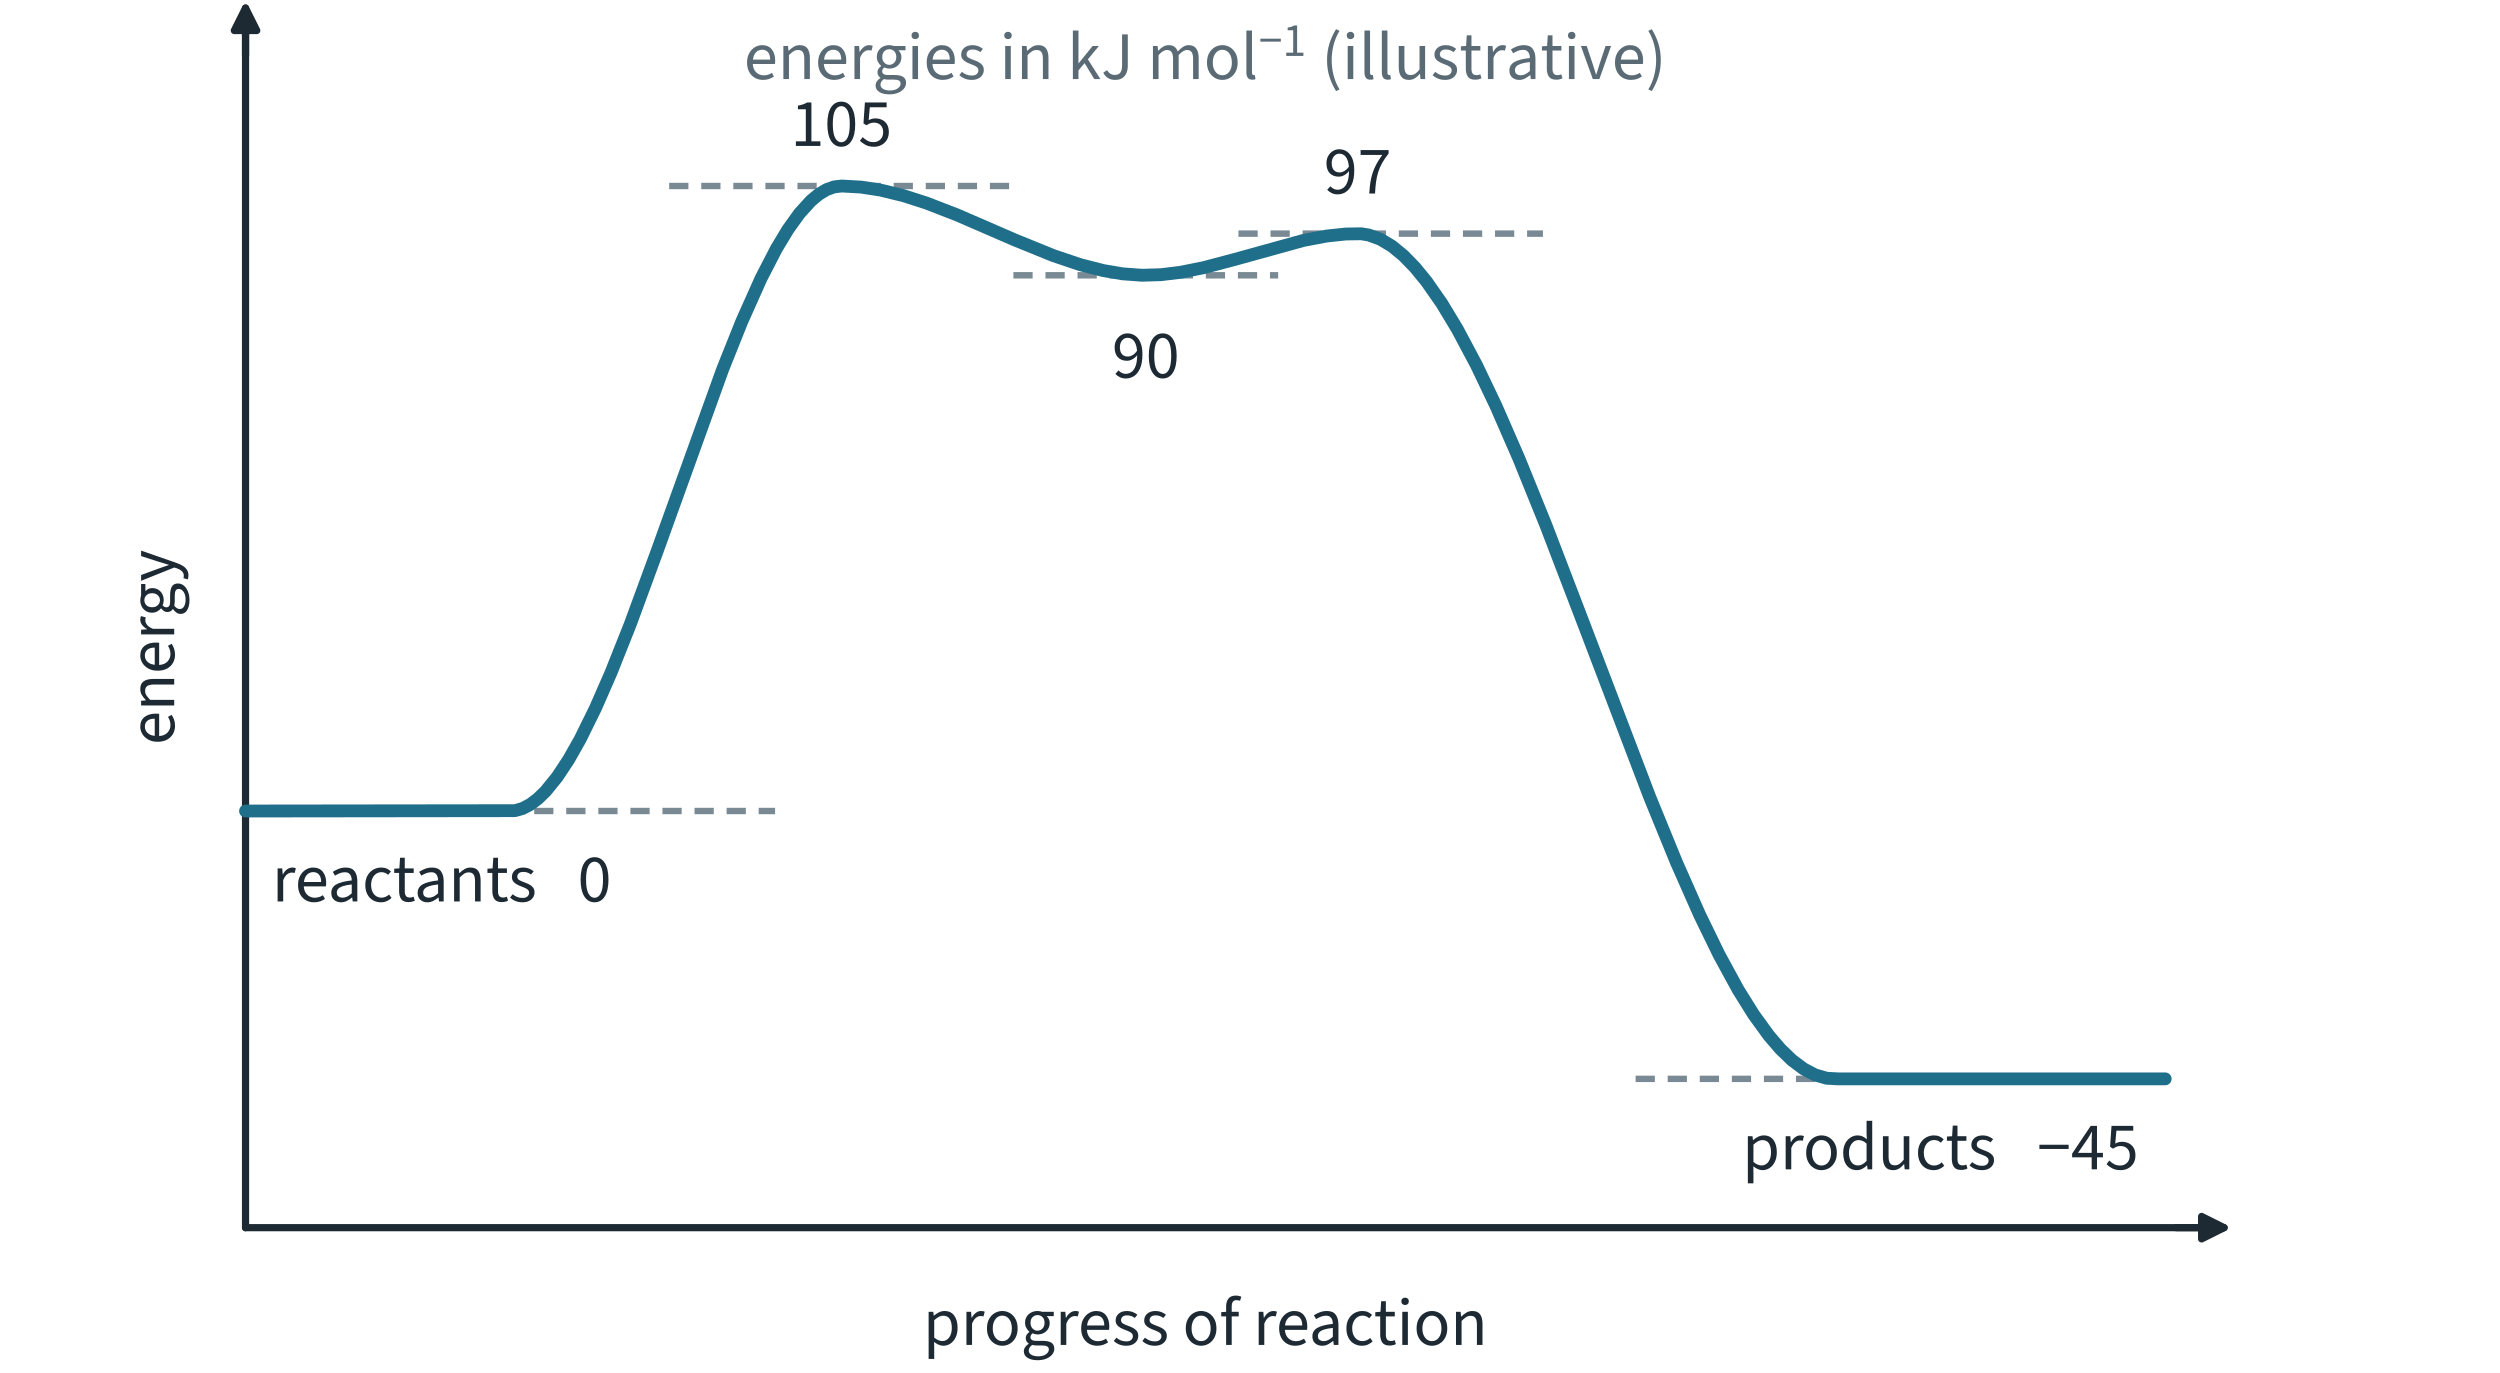
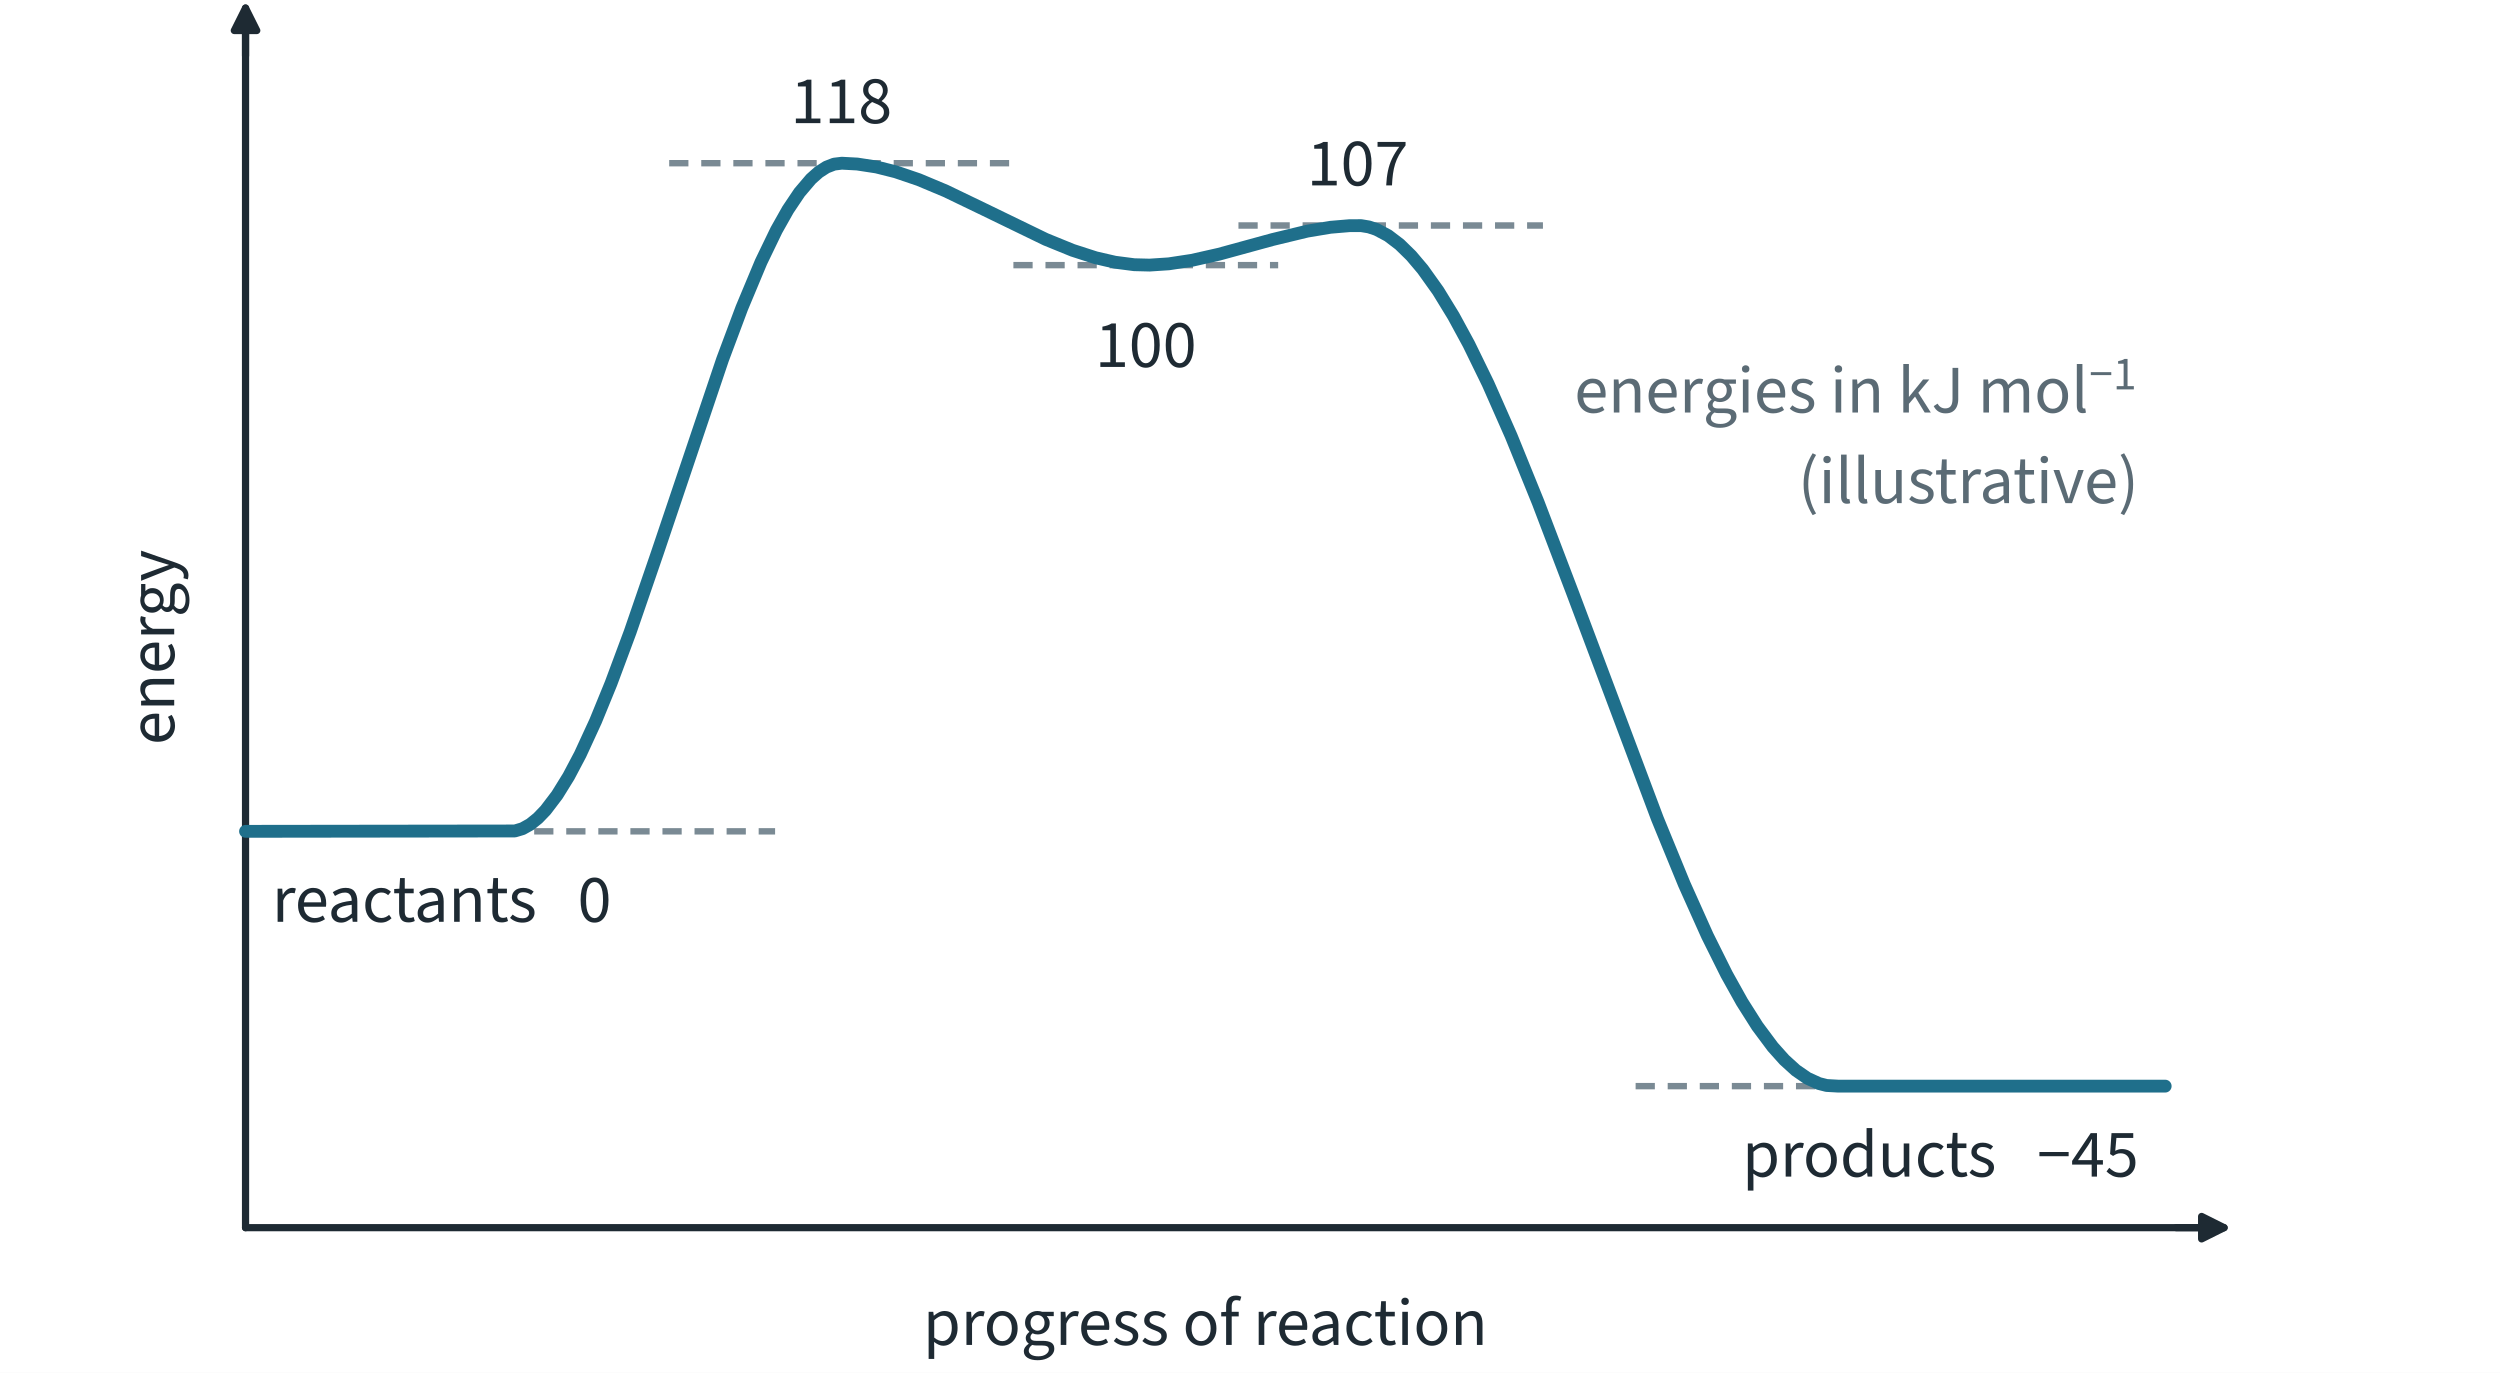
<svg xmlns="http://www.w3.org/2000/svg" xmlns:xlink="http://www.w3.org/1999/xlink" width="311.811pt" height="171.218pt" viewBox="0 0 311.811 171.218" version="1.1">
  <defs>
    <style type="text/css">*{stroke-linejoin: round; stroke-linecap: butt}</style>
  </defs>
  <g id="figure_1">
    <g id="patch_1">
      <path d="M 0 171.218  L 311.811 171.218  L 311.811 0  L 0 0  z " style="fill: #ffffff" />
    </g>
    <g id="axes_1">
      <g id="line2d_1">
-         <path d="M 30.624 101.153  L 96.673 101.153  " clip-path="url(#pf43e0b2ee8)" style="fill: none; stroke-dasharray: 2.4,1.6; stroke-dashoffset: 0; stroke: #7a8a94; stroke-width: 0.8" />
+         <path d="M 30.624 103.688  L 96.673 103.688  " clip-path="url(#p7fb85f7f64)" style="fill: none; stroke-dasharray: 2.4,1.6; stroke-dashoffset: 0; stroke: #7a8a94; stroke-width: 0.8" />
      </g>
      <g id="line2d_2">
-         <path d="M 83.463 23.2  L 126.395 23.2  " clip-path="url(#pf43e0b2ee8)" style="fill: none; stroke-dasharray: 2.4,1.6; stroke-dashoffset: 0; stroke: #7a8a94; stroke-width: 0.8" />
+         <path d="M 83.463 20.357  L 126.395 20.357  " clip-path="url(#p7fb85f7f64)" style="fill: none; stroke-dasharray: 2.4,1.6; stroke-dashoffset: 0; stroke: #7a8a94; stroke-width: 0.8" />
      </g>
      <g id="line2d_3">
-         <path d="M 126.395 34.336  L 159.419 34.336  " clip-path="url(#pf43e0b2ee8)" style="fill: none; stroke-dasharray: 2.4,1.6; stroke-dashoffset: 0; stroke: #7a8a94; stroke-width: 0.8" />
+         <path d="M 126.395 33.069  L 159.419 33.069  " clip-path="url(#p7fb85f7f64)" style="fill: none; stroke-dasharray: 2.4,1.6; stroke-dashoffset: 0; stroke: #7a8a94; stroke-width: 0.8" />
      </g>
      <g id="line2d_4">
-         <path d="M 154.465 29.139  L 192.443 29.139  " clip-path="url(#pf43e0b2ee8)" style="fill: none; stroke-dasharray: 2.4,1.6; stroke-dashoffset: 0; stroke: #7a8a94; stroke-width: 0.8" />
+         <path d="M 154.465 28.125  L 192.443 28.125  " clip-path="url(#p7fb85f7f64)" style="fill: none; stroke-dasharray: 2.4,1.6; stroke-dashoffset: 0; stroke: #7a8a94; stroke-width: 0.8" />
      </g>
      <g id="line2d_5">
-         <path d="M 204.002 134.561  L 270.051 134.561  " clip-path="url(#pf43e0b2ee8)" style="fill: none; stroke-dasharray: 2.4,1.6; stroke-dashoffset: 0; stroke: #7a8a94; stroke-width: 0.8" />
+         <path d="M 204.002 135.467  L 270.051 135.467  " clip-path="url(#p7fb85f7f64)" style="fill: none; stroke-dasharray: 2.4,1.6; stroke-dashoffset: 0; stroke: #7a8a94; stroke-width: 0.8" />
      </g>
      <g id="line2d_6">
-         <path d="M 30.624 153.121  L 277.011 153.121  " clip-path="url(#pf43e0b2ee8)" style="fill: none; stroke: #1e2a33; stroke-width: 0.9; stroke-linecap: round" />
+         <path d="M 30.624 153.121  L 277.011 153.121  " clip-path="url(#p7fb85f7f64)" style="fill: none; stroke: #1e2a33; stroke-width: 0.9; stroke-linecap: round" />
      </g>
      <g id="line2d_7">
-         <path d="M 30.624 153.121  L 30.624 1.392  " clip-path="url(#pf43e0b2ee8)" style="fill: none; stroke: #1e2a33; stroke-width: 0.9; stroke-linecap: round" />
+         <path d="M 30.624 153.121  L 30.624 1.392  " clip-path="url(#p7fb85f7f64)" style="fill: none; stroke: #1e2a33; stroke-width: 0.9; stroke-linecap: round" />
      </g>
      <g id="line2d_8">
-         <path d="M 30.624 101.153  L 64.211 101.11  L 65.171 100.843  L 66.13 100.342  L 67.09 99.618  L 68.05 98.684  L 69.489 96.913  L 70.929 94.735  L 72.368 92.189  L 74.287 88.289  L 76.206 83.9  L 78.606 77.868  L 81.964 68.733  L 90.121 46.096  L 92.52 40.097  L 94.919 34.728  L 96.838 31.01  L 98.278 28.619  L 99.717 26.614  L 101.157 25.034  L 102.116 24.237  L 103.076 23.657  L 104.036 23.308  L 104.995 23.2  L 107.394 23.335  L 109.793 23.701  L 112.672 24.4  L 115.551 25.326  L 119.39 26.814  L 126.587 29.934  L 131.385 31.883  L 134.744 33.014  L 137.622 33.749  L 140.021 34.153  L 142.421 34.331  L 144.82 34.259  L 147.219 33.966  L 150.098 33.391  L 153.936 32.375  L 162.573 29.985  L 165.452 29.442  L 167.851 29.186  L 169.77 29.157  L 170.729 29.313  L 172.169 29.84  L 173.608 30.702  L 175.048 31.881  L 176.487 33.36  L 177.927 35.121  L 179.846 37.875  L 181.765 41.056  L 184.164 45.565  L 186.563 50.591  L 189.442 57.186  L 192.801 65.476  L 197.599 77.998  L 205.756 99.391  L 209.114 107.605  L 211.993 114.109  L 214.392 119.042  L 216.791 123.444  L 218.711 126.526  L 220.63 129.172  L 222.069 130.845  L 223.509 132.23  L 224.948 133.31  L 226.388 134.067  L 227.827 134.483  L 229.267 134.561  L 270.051 134.561  L 270.051 134.561  " clip-path="url(#pf43e0b2ee8)" style="fill: none; stroke: #1f6f8b; stroke-width: 1.6; stroke-linecap: round" />
+         <path d="M 30.624 103.688  L 64.211 103.642  L 65.171 103.356  L 66.13 102.821  L 67.09 102.047  L 68.05 101.048  L 69.489 99.156  L 70.929 96.827  L 72.368 94.105  L 74.287 89.937  L 76.206 85.245  L 78.606 78.797  L 81.964 69.032  L 90.121 44.833  L 92.52 38.42  L 94.919 32.68  L 96.838 28.706  L 98.278 26.15  L 99.717 24.007  L 101.157 22.318  L 102.116 21.465  L 103.076 20.846  L 104.036 20.473  L 104.995 20.357  L 106.914 20.458  L 109.314 20.826  L 111.713 21.429  L 114.591 22.407  L 117.95 23.816  L 122.748 26.127  L 130.425 29.852  L 133.784 31.221  L 136.663 32.151  L 139.062 32.704  L 141.461 33.015  L 143.38 33.064  L 145.779 32.906  L 148.658 32.468  L 152.017 31.711  L 158.734 29.872  L 163.052 28.829  L 165.931 28.349  L 168.33 28.146  L 169.77 28.143  L 170.729 28.302  L 171.689 28.621  L 173.129 29.387  L 174.568 30.482  L 176.007 31.888  L 177.447 33.588  L 179.366 36.277  L 181.285 39.411  L 183.205 42.946  L 185.604 47.863  L 188.483 54.383  L 191.841 62.657  L 196.16 73.996  L 206.715 102.103  L 210.074 110.291  L 212.953 116.711  L 215.352 121.528  L 217.271 124.971  L 219.191 128.002  L 221.11 130.578  L 222.549 132.186  L 223.989 133.495  L 225.428 134.487  L 226.868 135.144  L 227.827 135.386  L 229.267 135.467  L 270.051 135.467  L 270.051 135.467  " clip-path="url(#p7fb85f7f64)" style="fill: none; stroke: #1f6f8b; stroke-width: 1.6; stroke-linecap: round" />
      </g>
      <g id="patch_2">
-         <path d="M 271.443 153.121  Q 274.923 153.121 277.396 153.121  " clip-path="url(#pf43e0b2ee8)" style="fill: none; stroke: #1e2a33; stroke-width: 0.9; stroke-linecap: round" />
-         <path d="M 274.596 151.721  L 277.396 153.121  L 274.596 154.521  z " clip-path="url(#pf43e0b2ee8)" style="fill: #1e2a33; stroke: #1e2a33; stroke-width: 0.9; stroke-linecap: round" />
+         <path d="M 271.443 153.121  Q 274.923 153.121 277.396 153.121  " clip-path="url(#p7fb85f7f64)" style="fill: none; stroke: #1e2a33; stroke-width: 0.9; stroke-linecap: round" />
+         <path d="M 274.596 151.721  L 277.396 153.121  L 274.596 154.521  z " clip-path="url(#p7fb85f7f64)" style="fill: #1e2a33; stroke: #1e2a33; stroke-width: 0.9; stroke-linecap: round" />
      </g>
      <g id="patch_3">
-         <path d="M 30.624 6.96  Q 30.624 3.48 30.624 1.006  " clip-path="url(#pf43e0b2ee8)" style="fill: none; stroke: #1e2a33; stroke-width: 0.9; stroke-linecap: round" />
-         <path d="M 29.224 3.806  L 30.624 1.006  L 32.024 3.806  z " clip-path="url(#pf43e0b2ee8)" style="fill: #1e2a33; stroke: #1e2a33; stroke-width: 0.9; stroke-linecap: round" />
+         <path d="M 30.624 6.96  Q 30.624 3.48 30.624 1.006  " clip-path="url(#p7fb85f7f64)" style="fill: none; stroke: #1e2a33; stroke-width: 0.9; stroke-linecap: round" />
+         <path d="M 29.224 3.806  L 30.624 1.006  L 32.024 3.806  z " clip-path="url(#p7fb85f7f64)" style="fill: #1e2a33; stroke: #1e2a33; stroke-width: 0.9; stroke-linecap: round" />
      </g>
      <g id="text_1">
        <g style="fill: #1e2a33" transform="translate(21.72844 92.90042) rotate(-90) scale(0.085 -0.085)">
          <defs>
            <path id="SourceSans3-Regular-20" d="M 1702 2758  Q 1510 2758 1328 2665  Q 1146 2573 1014 2368  Q 883 2163 838 1830  L 2458 1830  Q 2458 2285 2259 2521  Q 2061 2758 1702 2758  z M 1786 -77  Q 1370 -77 1027 115  Q 685 307 486 675  Q 288 1043 288 1555  Q 288 2061 489 2425  Q 691 2790 1014 2988  Q 1338 3187 1696 3187  Q 2298 3187 2614 2790  Q 2931 2394 2931 1728  Q 2931 1645 2924 1568  Q 2918 1491 2906 1414  L 826 1414  Q 864 890 1161 621  Q 1459 352 1850 352  Q 2074 352 2269 416  Q 2464 480 2624 589  L 2816 243  Q 2611 102 2358 12  Q 2106 -77 1786 -77  z " transform="scale(0.015625)" />
            <path id="SourceSans3-Regular-29" d="M 525 0  L 525 3110  L 960 3110  L 1005 2662  L 1024 2662  Q 1248 2886 1497 3036  Q 1747 3187 2067 3187  Q 2560 3187 2787 2876  Q 3014 2566 3014 1971  L 3014 0  L 2490 0  L 2490 1901  Q 2490 2336 2349 2534  Q 2208 2733 1901 2733  Q 1664 2733 1475 2611  Q 1286 2490 1050 2253  L 1050 0  L 525 0  z " transform="scale(0.015625)" />
            <path id="SourceSans3-Regular-2d" d="M 525 0  L 525 3110  L 960 3110  L 1005 2547  L 1024 2547  Q 1178 2842 1408 3014  Q 1638 3187 1907 3187  Q 2093 3187 2240 3123  L 2125 2675  Q 2054 2694 1993 2704  Q 1933 2714 1837 2714  Q 1638 2714 1424 2554  Q 1210 2394 1050 1997  L 1050 0  L 525 0  z " transform="scale(0.015625)" />
            <path id="SourceSans3-Regular-22" d="M 1574 -1434  Q 1005 -1434 646 -1216  Q 288 -998 288 -595  Q 288 -397 409 -214  Q 531 -32 742 109  L 742 134  Q 627 205 547 333  Q 467 461 467 640  Q 467 838 576 985  Q 685 1133 806 1216  L 806 1242  Q 653 1370 528 1587  Q 403 1805 403 2080  Q 403 2419 563 2668  Q 723 2918 992 3052  Q 1261 3187 1574 3187  Q 1702 3187 1817 3164  Q 1933 3142 2016 3110  L 3098 3110  L 3098 2707  L 2451 2707  L 2451 2682  Q 2560 2579 2637 2425  Q 2714 2272 2714 2061  Q 2714 1734 2560 1491  Q 2406 1248 2150 1117  Q 1894 986 1574 986  Q 1325 986 1107 1094  Q 1024 1024 966 937  Q 909 851 909 723  Q 909 576 1027 480  Q 1146 384 1459 384  L 2061 384  Q 2605 384 2877 208  Q 3149 32 3149 -358  Q 3149 -646 2957 -889  Q 2765 -1133 2413 -1283  Q 2061 -1434 1574 -1434  z M 1574 1338  Q 1843 1338 2038 1539  Q 2234 1741 2234 2080  Q 2234 2419 2042 2611  Q 1850 2803 1574 2803  Q 1299 2803 1107 2611  Q 915 2419 915 2080  Q 915 1741 1110 1539  Q 1306 1338 1574 1338  z M 1651 -1069  Q 2099 -1069 2368 -873  Q 2637 -678 2637 -435  Q 2637 -218 2473 -134  Q 2310 -51 2010 -51  L 1472 -51  Q 1382 -51 1276 -38  Q 1171 -26 1069 0  Q 902 -122 825 -256  Q 749 -390 749 -525  Q 749 -774 989 -921  Q 1229 -1069 1651 -1069  z " transform="scale(0.015625)" />
            <path id="SourceSans3-Regular-34" d="M 576 -1338  Q 474 -1338 381 -1318  Q 288 -1299 211 -1274  L 326 -864  Q 442 -902 550 -902  Q 813 -902 985 -713  Q 1158 -525 1254 -237  L 1325 -6  L 77 3110  L 621 3110  L 1254 1389  Q 1325 1190 1405 960  Q 1485 730 1555 512  L 1581 512  Q 1651 723 1715 953  Q 1779 1184 1843 1389  L 2400 3110  L 2912 3110  L 1741 -256  Q 1632 -563 1481 -806  Q 1331 -1050 1110 -1194  Q 890 -1338 576 -1338  z " transform="scale(0.015625)" />
          </defs>
          <use xlink:href="#SourceSans3-Regular-20" />
          <use xlink:href="#SourceSans3-Regular-29" transform="translate(49.59375 0)" />
          <use xlink:href="#SourceSans3-Regular-20" transform="translate(104.2969 0)" />
          <use xlink:href="#SourceSans3-Regular-2d" transform="translate(153.8906 0)" />
          <use xlink:href="#SourceSans3-Regular-22" transform="translate(187.5938 0)" />
          <use xlink:href="#SourceSans3-Regular-34" transform="translate(239.5 0)" />
        </g>
      </g>
      <g id="text_2">
        <g style="fill: #1e2a33" transform="translate(115.1255 167.7463) scale(0.085 -0.085)">
          <defs>
            <path id="SourceSans3-Regular-2b" d="M 525 -1312  L 525 3110  L 960 3110  L 1005 2752  L 1024 2752  Q 1235 2931 1488 3059  Q 1741 3187 2016 3187  Q 2618 3187 2931 2755  Q 3245 2323 3245 1600  Q 3245 1075 3056 697  Q 2867 320 2563 121  Q 2259 -77 1901 -77  Q 1683 -77 1468 19  Q 1254 115 1037 282  L 1050 -262  L 1050 -1312  L 525 -1312  z M 1811 365  Q 2195 365 2448 694  Q 2701 1024 2701 1600  Q 2701 2112 2512 2429  Q 2323 2746 1882 2746  Q 1683 2746 1481 2637  Q 1280 2528 1050 2323  L 1050 691  Q 1261 512 1459 438  Q 1658 365 1811 365  z " transform="scale(0.015625)" />
            <path id="SourceSans3-Regular-2a" d="M 1734 -77  Q 1357 -77 1027 115  Q 698 307 496 672  Q 294 1037 294 1549  Q 294 2074 496 2438  Q 698 2803 1027 2995  Q 1357 3187 1734 3187  Q 2118 3187 2444 2995  Q 2771 2803 2972 2438  Q 3174 2074 3174 1549  Q 3174 1037 2972 672  Q 2771 307 2444 115  Q 2118 -77 1734 -77  z M 1734 358  Q 2138 358 2384 688  Q 2630 1018 2630 1549  Q 2630 2086 2384 2419  Q 2138 2752 1734 2752  Q 1338 2752 1088 2419  Q 838 2086 838 1549  Q 838 1018 1088 688  Q 1338 358 1734 358  z " transform="scale(0.015625)" />
            <path id="SourceSans3-Regular-2e" d="M 1338 -77  Q 998 -77 697 41  Q 397 160 179 371  L 422 678  Q 627 512 848 422  Q 1069 333 1357 333  Q 1664 333 1817 477  Q 1971 621 1971 819  Q 1971 979 1868 1084  Q 1766 1190 1606 1264  Q 1446 1338 1267 1402  Q 1037 1485 825 1597  Q 614 1709 483 1878  Q 352 2048 352 2304  Q 352 2682 637 2934  Q 922 3187 1427 3187  Q 1715 3187 1964 3088  Q 2214 2989 2394 2835  L 2150 2534  Q 1990 2650 1814 2714  Q 1638 2778 1427 2778  Q 1133 2778 995 2643  Q 858 2509 858 2330  Q 858 2118 1043 2009  Q 1229 1901 1517 1798  Q 1760 1715 1981 1600  Q 2202 1485 2339 1309  Q 2477 1133 2477 851  Q 2477 602 2345 390  Q 2214 179 1961 51  Q 1709 -77 1338 -77  z " transform="scale(0.015625)" />
            <path id="SourceSans3-Regular-1" transform="scale(0.015625)" />
            <path id="SourceSans3-Regular-21" d="M 614 0  L 614 2682  L 154 2682  L 154 3078  L 614 3110  L 614 3603  Q 614 4077 835 4355  Q 1056 4634 1523 4634  Q 1670 4634 1804 4605  Q 1939 4576 2042 4531  L 1926 4147  Q 1734 4205 1574 4205  Q 1139 4205 1139 3603  L 1139 3110  L 1798 3110  L 1798 2682  L 1139 2682  L 1139 0  L 614 0  z " transform="scale(0.015625)" />
            <path id="SourceSans3-Regular-1c" d="M 1242 -77  Q 851 -77 588 153  Q 326 384 326 806  Q 326 1331 787 1600  Q 1248 1869 2246 1978  Q 2246 2176 2188 2349  Q 2131 2522 1993 2634  Q 1856 2746 1600 2746  Q 1331 2746 1094 2643  Q 858 2541 672 2426  L 467 2784  Q 685 2931 1001 3059  Q 1318 3187 1690 3187  Q 2259 3187 2515 2838  Q 2771 2490 2771 1907  L 2771 0  L 2336 0  L 2291 371  L 2272 371  Q 2042 186 1789 54  Q 1536 -77 1242 -77  z M 1389 358  Q 1613 358 1817 460  Q 2022 563 2246 762  L 2246 1600  Q 1722 1542 1414 1440  Q 1107 1338 976 1190  Q 845 1043 845 838  Q 845 582 1005 470  Q 1165 358 1389 358  z " transform="scale(0.015625)" />
            <path id="SourceSans3-Regular-1e" d="M 1760 -77  Q 1344 -77 1011 115  Q 678 307 486 672  Q 294 1037 294 1549  Q 294 2074 502 2438  Q 710 2803 1052 2995  Q 1395 3187 1792 3187  Q 2099 3187 2320 3084  Q 2541 2982 2701 2822  L 2438 2502  Q 2317 2611 2166 2681  Q 2016 2752 1811 2752  Q 1536 2752 1315 2601  Q 1094 2451 966 2179  Q 838 1907 838 1549  Q 838 1018 1107 688  Q 1376 358 1805 358  Q 2016 358 2201 441  Q 2387 525 2528 653  L 2758 333  Q 2566 147 2313 35  Q 2061 -77 1760 -77  z " transform="scale(0.015625)" />
            <path id="SourceSans3-Regular-2f" d="M 1504 -58  Q 1005 -58 809 227  Q 614 512 614 979  L 614 2682  L 154 2682  L 154 3078  L 640 3110  L 704 4109  L 1146 4109  L 1146 3110  L 1984 3110  L 1984 2682  L 1146 2682  L 1146 966  Q 1146 685 1251 528  Q 1357 371 1626 371  Q 1709 371 1798 387  Q 1888 403 1978 448  L 2086 77  Q 1965 13 1814 -22  Q 1664 -58 1504 -58  z " transform="scale(0.015625)" />
            <path id="SourceSans3-Regular-24" d="M 525 0  L 525 3110  L 1050 3110  L 1050 0  L 525 0  z M 787 3750  Q 633 3750 534 3843  Q 435 3936 435 4096  Q 435 4250 534 4346  Q 633 4442 787 4442  Q 941 4442 1040 4346  Q 1139 4250 1139 4096  Q 1139 3936 1040 3843  Q 941 3750 787 3750  z " transform="scale(0.015625)" />
          </defs>
          <use xlink:href="#SourceSans3-Regular-2b" />
          <use xlink:href="#SourceSans3-Regular-2d" transform="translate(55.5 0)" />
          <use xlink:href="#SourceSans3-Regular-2a" transform="translate(89.20312 0)" />
          <use xlink:href="#SourceSans3-Regular-22" transform="translate(143.4062 0)" />
          <use xlink:href="#SourceSans3-Regular-2d" transform="translate(193.8125 0)" />
          <use xlink:href="#SourceSans3-Regular-20" transform="translate(227.5156 0)" />
          <use xlink:href="#SourceSans3-Regular-2e" transform="translate(277.1094 0)" />
          <use xlink:href="#SourceSans3-Regular-2e" transform="translate(319.0156 0)" />
          <use xlink:href="#SourceSans3-Regular-1" transform="translate(360.9219 0)" />
          <use xlink:href="#SourceSans3-Regular-2a" transform="translate(380.9219 0)" />
          <use xlink:href="#SourceSans3-Regular-21" transform="translate(435.125 0)" />
          <use xlink:href="#SourceSans3-Regular-1" transform="translate(464.3281 0)" />
          <use xlink:href="#SourceSans3-Regular-2d" transform="translate(484.3281 0)" />
          <use xlink:href="#SourceSans3-Regular-20" transform="translate(518.0312 0)" />
          <use xlink:href="#SourceSans3-Regular-1c" transform="translate(566.2188 0)" />
          <use xlink:href="#SourceSans3-Regular-1e" transform="translate(616.625 0)" />
          <use xlink:href="#SourceSans3-Regular-2f" transform="translate(661.2188 0)" />
          <use xlink:href="#SourceSans3-Regular-24" transform="translate(695.0156 0)" />
          <use xlink:href="#SourceSans3-Regular-2a" transform="translate(719.6094 0)" />
          <use xlink:href="#SourceSans3-Regular-29" transform="translate(773.8125 0)" />
        </g>
      </g>
      <g id="text_3">
-         <g style="fill: #1e2a33" transform="translate(98.59187 18.202) scale(0.085 -0.085)">
+         <g style="fill: #1e2a33" transform="translate(98.59187 15.35913) scale(0.085 -0.085)">
          <defs>
            <path id="SourceSans3-Regular-536" d="M 506 0  L 506 435  L 1440 435  L 1440 3443  L 698 3443  L 698 3782  Q 979 3834 1187 3907  Q 1395 3981 1562 4083  L 1965 4083  L 1965 435  L 2810 435  L 2810 0  L 506 0  z " transform="scale(0.015625)" />
+             <path id="SourceSans3-Regular-53d" d="M 1600 -77  Q 1216 -77 915 67  Q 614 211 438 467  Q 262 723 262 1043  Q 262 1312 374 1520  Q 486 1728 662 1885  Q 838 2042 1030 2144  L 1030 2170  Q 806 2330 633 2560  Q 461 2790 461 3110  Q 461 3424 614 3661  Q 768 3898 1030 4029  Q 1293 4160 1619 4160  Q 2150 4160 2460 3853  Q 2771 3546 2771 3072  Q 2771 2861 2681 2672  Q 2592 2483 2464 2332  Q 2336 2182 2208 2086  L 2208 2061  Q 2394 1958 2554 1817  Q 2714 1677 2816 1481  Q 2918 1286 2918 1011  Q 2918 710 2755 460  Q 2592 211 2294 67  Q 1997 -77 1600 -77  z M 1888 2227  Q 2093 2413 2205 2617  Q 2317 2822 2317 3046  Q 2317 3347 2131 3558  Q 1946 3770 1606 3770  Q 1325 3770 1136 3590  Q 947 3411 947 3110  Q 947 2867 1078 2707  Q 1210 2547 1427 2435  Q 1645 2323 1888 2227  z M 1613 314  Q 1971 314 2192 515  Q 2413 717 2413 1030  Q 2413 1293 2259 1459  Q 2106 1626 1853 1747  Q 1600 1869 1306 1984  Q 1062 1824 899 1600  Q 736 1376 736 1094  Q 736 755 989 534  Q 1242 314 1613 314  z " transform="scale(0.015625)" />
+           </defs>
+           <use xlink:href="#SourceSans3-Regular-536" />
+           <use xlink:href="#SourceSans3-Regular-536" transform="translate(49.70312 0)" />
+           <use xlink:href="#SourceSans3-Regular-53d" transform="translate(99.40625 0)" />
+         </g>
+       </g>
+       <g id="text_4">
+         <g style="fill: #1e2a33" transform="translate(162.9893 23.12724) scale(0.085 -0.085)">
+           <defs>
            <path id="SourceSans3-Regular-535" d="M 1594 -77  Q 979 -77 630 476  Q 282 1030 282 2054  Q 282 3085 630 3622  Q 979 4160 1594 4160  Q 2202 4160 2550 3622  Q 2899 3085 2899 2054  Q 2899 1030 2550 476  Q 2202 -77 1594 -77  z M 1594 346  Q 1952 346 2169 752  Q 2387 1158 2387 2054  Q 2387 2950 2169 3344  Q 1952 3738 1594 3738  Q 1235 3738 1014 3344  Q 794 2950 794 2054  Q 794 1158 1014 752  Q 1235 346 1594 346  z " transform="scale(0.015625)" />
-             <path id="SourceSans3-Regular-53a" d="M 1498 -77  Q 1011 -77 691 96  Q 371 269 160 480  L 416 826  Q 602 646 845 502  Q 1088 358 1446 358  Q 1824 358 2083 611  Q 2342 864 2342 1293  Q 2342 1715 2105 1952  Q 1869 2189 1472 2189  Q 1261 2189 1110 2125  Q 960 2061 774 1939  L 493 2118  L 627 4083  L 2669 4083  L 2669 3629  L 1088 3629  L 979 2419  Q 1126 2496 1273 2541  Q 1421 2586 1606 2586  Q 1958 2586 2243 2448  Q 2528 2310 2701 2028  Q 2874 1747 2874 1306  Q 2874 864 2678 553  Q 2483 243 2169 83  Q 1856 -77 1498 -77  z " transform="scale(0.015625)" />
+             <path id="SourceSans3-Regular-53c" d="M 1094 0  Q 1133 768 1261 1376  Q 1389 1984 1648 2525  Q 1907 3066 2323 3629  L 282 3629  L 282 4083  L 2912 4083  L 2912 3757  Q 2541 3290 2304 2867  Q 2067 2445 1932 2009  Q 1798 1574 1731 1084  Q 1664 595 1638 0  L 1094 0  z " transform="scale(0.015625)" />
          </defs>
          <use xlink:href="#SourceSans3-Regular-536" />
          <use xlink:href="#SourceSans3-Regular-535" transform="translate(49.70312 0)" />
-           <use xlink:href="#SourceSans3-Regular-53a" transform="translate(99.40625 0)" />
-         </g>
-       </g>
-       <g id="text_4">
-         <g style="fill: #1e2a33" transform="translate(165.1017 24.14126) scale(0.085 -0.085)">
-           <defs>
-             <path id="SourceSans3-Regular-53e" d="M 749 2848  Q 749 2451 937 2217  Q 1126 1984 1504 1984  Q 1709 1984 1936 2112  Q 2163 2240 2362 2528  Q 2310 3123 2080 3433  Q 1850 3744 1459 3744  Q 1165 3744 957 3497  Q 749 3251 749 2848  z M 1312 -77  Q 986 -77 739 48  Q 493 173 326 352  L 621 685  Q 749 538 925 448  Q 1101 358 1293 358  Q 1581 358 1824 524  Q 2067 691 2217 1075  Q 2368 1459 2374 2112  Q 2182 1869 1926 1728  Q 1670 1587 1414 1587  Q 890 1587 573 1904  Q 256 2221 256 2848  Q 256 3238 422 3532  Q 589 3827 861 3993  Q 1133 4160 1459 4160  Q 1862 4160 2182 3942  Q 2502 3725 2684 3289  Q 2867 2854 2867 2195  Q 2867 1376 2646 877  Q 2426 378 2074 150  Q 1722 -77 1312 -77  z " transform="scale(0.015625)" />
-             <path id="SourceSans3-Regular-53c" d="M 1094 0  Q 1133 768 1261 1376  Q 1389 1984 1648 2525  Q 1907 3066 2323 3629  L 282 3629  L 282 4083  L 2912 4083  L 2912 3757  Q 2541 3290 2304 2867  Q 2067 2445 1932 2009  Q 1798 1574 1731 1084  Q 1664 595 1638 0  L 1094 0  z " transform="scale(0.015625)" />
-           </defs>
-           <use xlink:href="#SourceSans3-Regular-53e" />
-           <use xlink:href="#SourceSans3-Regular-53c" transform="translate(49.70312 0)" />
+           <use xlink:href="#SourceSans3-Regular-53c" transform="translate(99.40625 0)" />
        </g>
      </g>
      <g id="text_5">
-         <g style="fill: #1e2a33" transform="translate(138.6822 47.10517) scale(0.085 -0.085)">
-           <use xlink:href="#SourceSans3-Regular-53e" />
+         <g style="fill: #1e2a33" transform="translate(136.5698 45.76522) scale(0.085 -0.085)">
+           <use xlink:href="#SourceSans3-Regular-536" />
          <use xlink:href="#SourceSans3-Regular-535" transform="translate(49.70312 0)" />
+           <use xlink:href="#SourceSans3-Regular-535" transform="translate(99.40625 0)" />
        </g>
      </g>
      <g id="text_6">
-         <g style="fill: #1e2a33" transform="translate(33.92673 112.437) scale(0.085 -0.085)">
+         <g style="fill: #1e2a33" transform="translate(33.92673 114.9721) scale(0.085 -0.085)">
          <use xlink:href="#SourceSans3-Regular-2d" />
          <use xlink:href="#SourceSans3-Regular-20" transform="translate(33.70312 0)" />
          <use xlink:href="#SourceSans3-Regular-1c" transform="translate(81.89062 0)" />
          <use xlink:href="#SourceSans3-Regular-1e" transform="translate(132.2969 0)" />
          <use xlink:href="#SourceSans3-Regular-2f" transform="translate(176.8906 0)" />
          <use xlink:href="#SourceSans3-Regular-1c" transform="translate(208.5938 0)" />
          <use xlink:href="#SourceSans3-Regular-29" transform="translate(259 0)" />
          <use xlink:href="#SourceSans3-Regular-2f" transform="translate(313.7031 0)" />
          <use xlink:href="#SourceSans3-Regular-2e" transform="translate(346.5 0)" />
          <use xlink:href="#SourceSans3-Regular-1" transform="translate(388.4062 0)" />
          <use xlink:href="#SourceSans3-Regular-1" transform="translate(408.4062 0)" />
          <use xlink:href="#SourceSans3-Regular-1" transform="translate(428.4062 0)" />
          <use xlink:href="#SourceSans3-Regular-535" transform="translate(448.4062 0)" />
        </g>
      </g>
      <g id="text_7">
-         <g style="fill: #1e2a33" transform="translate(217.3021 145.8453) scale(0.085 -0.085)">
+         <g style="fill: #1e2a33" transform="translate(217.3021 146.7507) scale(0.085 -0.085)">
          <defs>
            <path id="SourceSans3-Regular-1f" d="M 1587 -77  Q 1005 -77 653 348  Q 301 774 301 1549  Q 301 2054 489 2422  Q 678 2790 988 2988  Q 1299 3187 1651 3187  Q 1920 3187 2118 3091  Q 2317 2995 2522 2829  L 2496 3360  L 2496 4557  L 3027 4557  L 3027 0  L 2592 0  L 2547 365  L 2528 365  Q 2349 186 2105 54  Q 1862 -77 1587 -77  z M 1702 365  Q 2112 365 2496 794  L 2496 2419  Q 2298 2598 2115 2672  Q 1933 2746 1741 2746  Q 1491 2746 1289 2595  Q 1088 2445 966 2179  Q 845 1914 845 1555  Q 845 998 1069 681  Q 1293 365 1702 365  z " transform="scale(0.015625)" />
            <path id="SourceSans3-Regular-30" d="M 1434 -77  Q 941 -77 710 233  Q 480 544 480 1139  L 480 3110  L 1011 3110  L 1011 1210  Q 1011 774 1148 576  Q 1286 378 1594 378  Q 1837 378 2025 502  Q 2214 627 2432 902  L 2432 3110  L 2957 3110  L 2957 0  L 2522 0  L 2477 486  L 2458 486  Q 2240 230 1997 76  Q 1754 -77 1434 -77  z " transform="scale(0.015625)" />
            <path id="SourceSans3-Regular-873" d="M 218 1914  L 218 2310  L 2963 2310  L 2963 1914  L 218 1914  z " transform="scale(0.015625)" />
            <path id="SourceSans3-Regular-539" d="M 666 1549  L 1946 1549  L 1946 2733  Q 1946 2899 1958 3129  Q 1971 3360 1978 3520  L 1952 3520  Q 1875 3373 1792 3232  Q 1709 3091 1619 2944  L 666 1549  z M 1946 0  L 1946 1126  L 109 1126  L 109 1472  L 1856 4083  L 2445 4083  L 2445 1549  L 3002 1549  L 3002 1126  L 2445 1126  L 2445 0  L 1946 0  z " transform="scale(0.015625)" />
+             <path id="SourceSans3-Regular-53a" d="M 1498 -77  Q 1011 -77 691 96  Q 371 269 160 480  L 416 826  Q 602 646 845 502  Q 1088 358 1446 358  Q 1824 358 2083 611  Q 2342 864 2342 1293  Q 2342 1715 2105 1952  Q 1869 2189 1472 2189  Q 1261 2189 1110 2125  Q 960 2061 774 1939  L 493 2118  L 627 4083  L 2669 4083  L 2669 3629  L 1088 3629  L 979 2419  Q 1126 2496 1273 2541  Q 1421 2586 1606 2586  Q 1958 2586 2243 2448  Q 2528 2310 2701 2028  Q 2874 1747 2874 1306  Q 2874 864 2678 553  Q 2483 243 2169 83  Q 1856 -77 1498 -77  z " transform="scale(0.015625)" />
          </defs>
          <use xlink:href="#SourceSans3-Regular-2b" />
          <use xlink:href="#SourceSans3-Regular-2d" transform="translate(55.5 0)" />
          <use xlink:href="#SourceSans3-Regular-2a" transform="translate(89.20312 0)" />
          <use xlink:href="#SourceSans3-Regular-1f" transform="translate(143.4062 0)" />
          <use xlink:href="#SourceSans3-Regular-30" transform="translate(198.9062 0)" />
          <use xlink:href="#SourceSans3-Regular-1e" transform="translate(253.3125 0)" />
          <use xlink:href="#SourceSans3-Regular-2f" transform="translate(297.9062 0)" />
          <use xlink:href="#SourceSans3-Regular-2e" transform="translate(330.7031 0)" />
          <use xlink:href="#SourceSans3-Regular-1" transform="translate(372.6094 0)" />
          <use xlink:href="#SourceSans3-Regular-1" transform="translate(392.6094 0)" />
          <use xlink:href="#SourceSans3-Regular-1" transform="translate(412.6094 0)" />
          <use xlink:href="#SourceSans3-Regular-873" transform="translate(432.6094 0)" />
          <use xlink:href="#SourceSans3-Regular-539" transform="translate(482.3125 0)" />
          <use xlink:href="#SourceSans3-Regular-53a" transform="translate(532.0156 0)" />
        </g>
      </g>
      <g id="text_8">
-         <g style="fill: #5b6b75" transform="translate(92.79246 9.892013) scale(0.085 -0.085)">
+         <g style="fill: #5b6b75" transform="translate(196.3682 51.48358) scale(0.085 -0.085)">
          <defs>
            <path id="SourceSans3-Regular-26" d="M 525 0  L 525 4557  L 1050 4557  L 1050 1478  L 1062 1478  L 2381 3110  L 2970 3110  L 1933 1856  L 3110 0  L 2534 0  L 1626 1498  L 1050 819  L 1050 0  L 525 0  z " transform="scale(0.015625)" />
            <path id="SourceSans3-Regular-b" d="M 1325 -77  Q 557 -77 211 602  L 570 838  Q 832 390 1293 390  Q 1638 390 1808 601  Q 1978 813 1978 1299  L 1978 4198  L 2515 4198  L 2515 1248  Q 2515 883 2393 582  Q 2272 282 2009 102  Q 1747 -77 1325 -77  z " transform="scale(0.015625)" />
            <path id="SourceSans3-Regular-28" d="M 525 0  L 525 3110  L 960 3110  L 1005 2662  L 1024 2662  Q 1229 2886 1472 3036  Q 1715 3187 1990 3187  Q 2349 3187 2550 3030  Q 2752 2874 2848 2592  Q 3091 2854 3340 3020  Q 3590 3187 3872 3187  Q 4352 3187 4585 2876  Q 4819 2566 4819 1971  L 4819 0  L 4294 0  L 4294 1901  Q 4294 2336 4153 2534  Q 4013 2733 3718 2733  Q 3373 2733 2938 2253  L 2938 0  L 2413 0  L 2413 1901  Q 2413 2336 2272 2534  Q 2131 2733 1830 2733  Q 1485 2733 1050 2253  L 1050 0  L 525 0  z " transform="scale(0.015625)" />
            <path id="SourceSans3-Regular-27" d="M 1082 -58  Q 787 -58 656 124  Q 525 307 525 640  L 525 4557  L 1050 4557  L 1050 602  Q 1050 480 1094 429  Q 1139 378 1203 378  Q 1229 378 1251 381  Q 1274 384 1312 390  L 1382 -6  Q 1267 -58 1082 -58  z " transform="scale(0.015625)" />
-             <path id="SourceSans3-Regular-5a2" d="M 1370 -1126  Q 973 -480 749 227  Q 525 934 525 1779  Q 525 2624 749 3334  Q 973 4045 1370 4685  L 1696 4531  Q 1325 3923 1142 3216  Q 960 2509 960 1779  Q 960 1050 1142 342  Q 1325 -365 1696 -973  L 1370 -1126  z " transform="scale(0.015625)" />
-             <path id="SourceSans3-Regular-31" d="M 1197 0  L 77 3110  L 621 3110  L 1210 1344  Q 1280 1114 1353 883  Q 1427 653 1498 429  L 1523 429  Q 1594 653 1667 883  Q 1741 1114 1805 1344  L 2394 3110  L 2912 3110  L 1811 0  L 1197 0  z " transform="scale(0.015625)" />
-             <path id="SourceSans3-Regular-5a3" d="M 570 -1126  L 243 -973  Q 614 -365 796 342  Q 979 1050 979 1779  Q 979 2509 796 3216  Q 614 3923 243 4531  L 570 4685  Q 966 4045 1190 3334  Q 1414 2624 1414 1779  Q 1414 934 1190 227  Q 966 -480 570 -1126  z " transform="scale(0.015625)" />
          </defs>
          <use xlink:href="#SourceSans3-Regular-20" transform="translate(0 0.326562)" />
          <use xlink:href="#SourceSans3-Regular-29" transform="translate(49.59996 0.326562)" />
          <use xlink:href="#SourceSans3-Regular-20" transform="translate(104.2999 0.326562)" />
          <use xlink:href="#SourceSans3-Regular-2d" transform="translate(153.8999 0.326562)" />
          <use xlink:href="#SourceSans3-Regular-22" transform="translate(188.5998 0.326562)" />
          <use xlink:href="#SourceSans3-Regular-24" transform="translate(238.9998 0.326562)" />
          <use xlink:href="#SourceSans3-Regular-20" transform="translate(263.5998 0.326562)" />
          <use xlink:href="#SourceSans3-Regular-2e" transform="translate(313.1997 0.326562)" />
          <use xlink:href="#SourceSans3-Regular-1" transform="translate(355.0997 0.326562)" />
          <use xlink:href="#SourceSans3-Regular-24" transform="translate(375.0997 0.326562)" />
          <use xlink:href="#SourceSans3-Regular-29" transform="translate(399.6996 0.326562)" />
          <use xlink:href="#SourceSans3-Regular-1" transform="translate(454.3996 0.326562)" />
          <use xlink:href="#SourceSans3-Regular-26" transform="translate(474.3996 0.326562)" />
          <use xlink:href="#SourceSans3-Regular-b" transform="translate(523.8995 0.326562)" />
          <use xlink:href="#SourceSans3-Regular-1" transform="translate(571.8995 0.326562)" />
          <use xlink:href="#SourceSans3-Regular-28" transform="translate(591.8995 0.326562)" />
          <use xlink:href="#SourceSans3-Regular-2a" transform="translate(674.7994 0.326562)" />
          <use xlink:href="#SourceSans3-Regular-27" transform="translate(728.9993 0.326562)" />
          <use xlink:href="#SourceSans3-Regular-873" transform="translate(755.3497 34.34219) scale(0.7)" />
          <use xlink:href="#SourceSans3-Regular-536" transform="translate(790.1397 34.34219) scale(0.7)" />
-           <use xlink:href="#SourceSans3-Regular-1" transform="translate(827.3593 0.326562)" />
-           <use xlink:href="#SourceSans3-Regular-5a2" transform="translate(847.3593 0.326562)" />
-           <use xlink:href="#SourceSans3-Regular-24" transform="translate(877.6593 0.326562)" />
-           <use xlink:href="#SourceSans3-Regular-27" transform="translate(902.2593 0.326562)" />
-           <use xlink:href="#SourceSans3-Regular-27" transform="translate(927.7592 0.326562)" />
-           <use xlink:href="#SourceSans3-Regular-30" transform="translate(953.2592 0.326562)" />
-           <use xlink:href="#SourceSans3-Regular-2e" transform="translate(1007.659 0.326562)" />
-           <use xlink:href="#SourceSans3-Regular-2f" transform="translate(1049.559 0.326562)" />
-           <use xlink:href="#SourceSans3-Regular-2d" transform="translate(1083.359 0.326562)" />
-           <use xlink:href="#SourceSans3-Regular-1c" transform="translate(1118.059 0.326562)" />
-           <use xlink:href="#SourceSans3-Regular-2f" transform="translate(1168.459 0.326562)" />
-           <use xlink:href="#SourceSans3-Regular-24" transform="translate(1202.259 0.326562)" />
-           <use xlink:href="#SourceSans3-Regular-31" transform="translate(1226.859 0.326562)" />
-           <use xlink:href="#SourceSans3-Regular-20" transform="translate(1273.559 0.326562)" />
-           <use xlink:href="#SourceSans3-Regular-5a3" transform="translate(1323.159 0.326562)" />
+         </g>
+         <g style="fill: #5b6b75" transform="translate(224.2588 62.75458) scale(0.085 -0.085)">
+           <defs>
+             <path id="SourceSans3-Regular-5a2" d="M 1370 -1126  Q 973 -480 749 227  Q 525 934 525 1779  Q 525 2624 749 3334  Q 973 4045 1370 4685  L 1696 4531  Q 1325 3923 1142 3216  Q 960 2509 960 1779  Q 960 1050 1142 342  Q 1325 -365 1696 -973  L 1370 -1126  z " transform="scale(0.015625)" />
+             <path id="SourceSans3-Regular-31" d="M 1197 0  L 77 3110  L 621 3110  L 1210 1344  Q 1280 1114 1353 883  Q 1427 653 1498 429  L 1523 429  Q 1594 653 1667 883  Q 1741 1114 1805 1344  L 2394 3110  L 2912 3110  L 1811 0  L 1197 0  z " transform="scale(0.015625)" />
+             <path id="SourceSans3-Regular-5a3" d="M 570 -1126  L 243 -973  Q 614 -365 796 342  Q 979 1050 979 1779  Q 979 2509 796 3216  Q 614 3923 243 4531  L 570 4685  Q 966 4045 1190 3334  Q 1414 2624 1414 1779  Q 1414 934 1190 227  Q 966 -480 570 -1126  z " transform="scale(0.015625)" />
+           </defs>
+           <use xlink:href="#SourceSans3-Regular-5a2" />
+           <use xlink:href="#SourceSans3-Regular-24" transform="translate(30.29688 0)" />
+           <use xlink:href="#SourceSans3-Regular-27" transform="translate(54.89062 0)" />
+           <use xlink:href="#SourceSans3-Regular-27" transform="translate(80.39062 0)" />
+           <use xlink:href="#SourceSans3-Regular-30" transform="translate(105.8906 0)" />
+           <use xlink:href="#SourceSans3-Regular-2e" transform="translate(160.2969 0)" />
+           <use xlink:href="#SourceSans3-Regular-2f" transform="translate(200.2031 0)" />
+           <use xlink:href="#SourceSans3-Regular-2d" transform="translate(234 0)" />
+           <use xlink:href="#SourceSans3-Regular-1c" transform="translate(266.2969 0)" />
+           <use xlink:href="#SourceSans3-Regular-2f" transform="translate(315.2969 0)" />
+           <use xlink:href="#SourceSans3-Regular-24" transform="translate(349.0938 0)" />
+           <use xlink:href="#SourceSans3-Regular-31" transform="translate(373.6875 0)" />
+           <use xlink:href="#SourceSans3-Regular-20" transform="translate(419.9844 0)" />
+           <use xlink:href="#SourceSans3-Regular-5a3" transform="translate(469.5781 0)" />
        </g>
      </g>
    </g>
  </g>
  <defs>
-     <clipPath id="pf43e0b2ee8">
+     <clipPath id="p7fb85f7f64">
      <rect x="0" y="-0" width="311.811" height="171.218" />
    </clipPath>
  </defs>
</svg>
